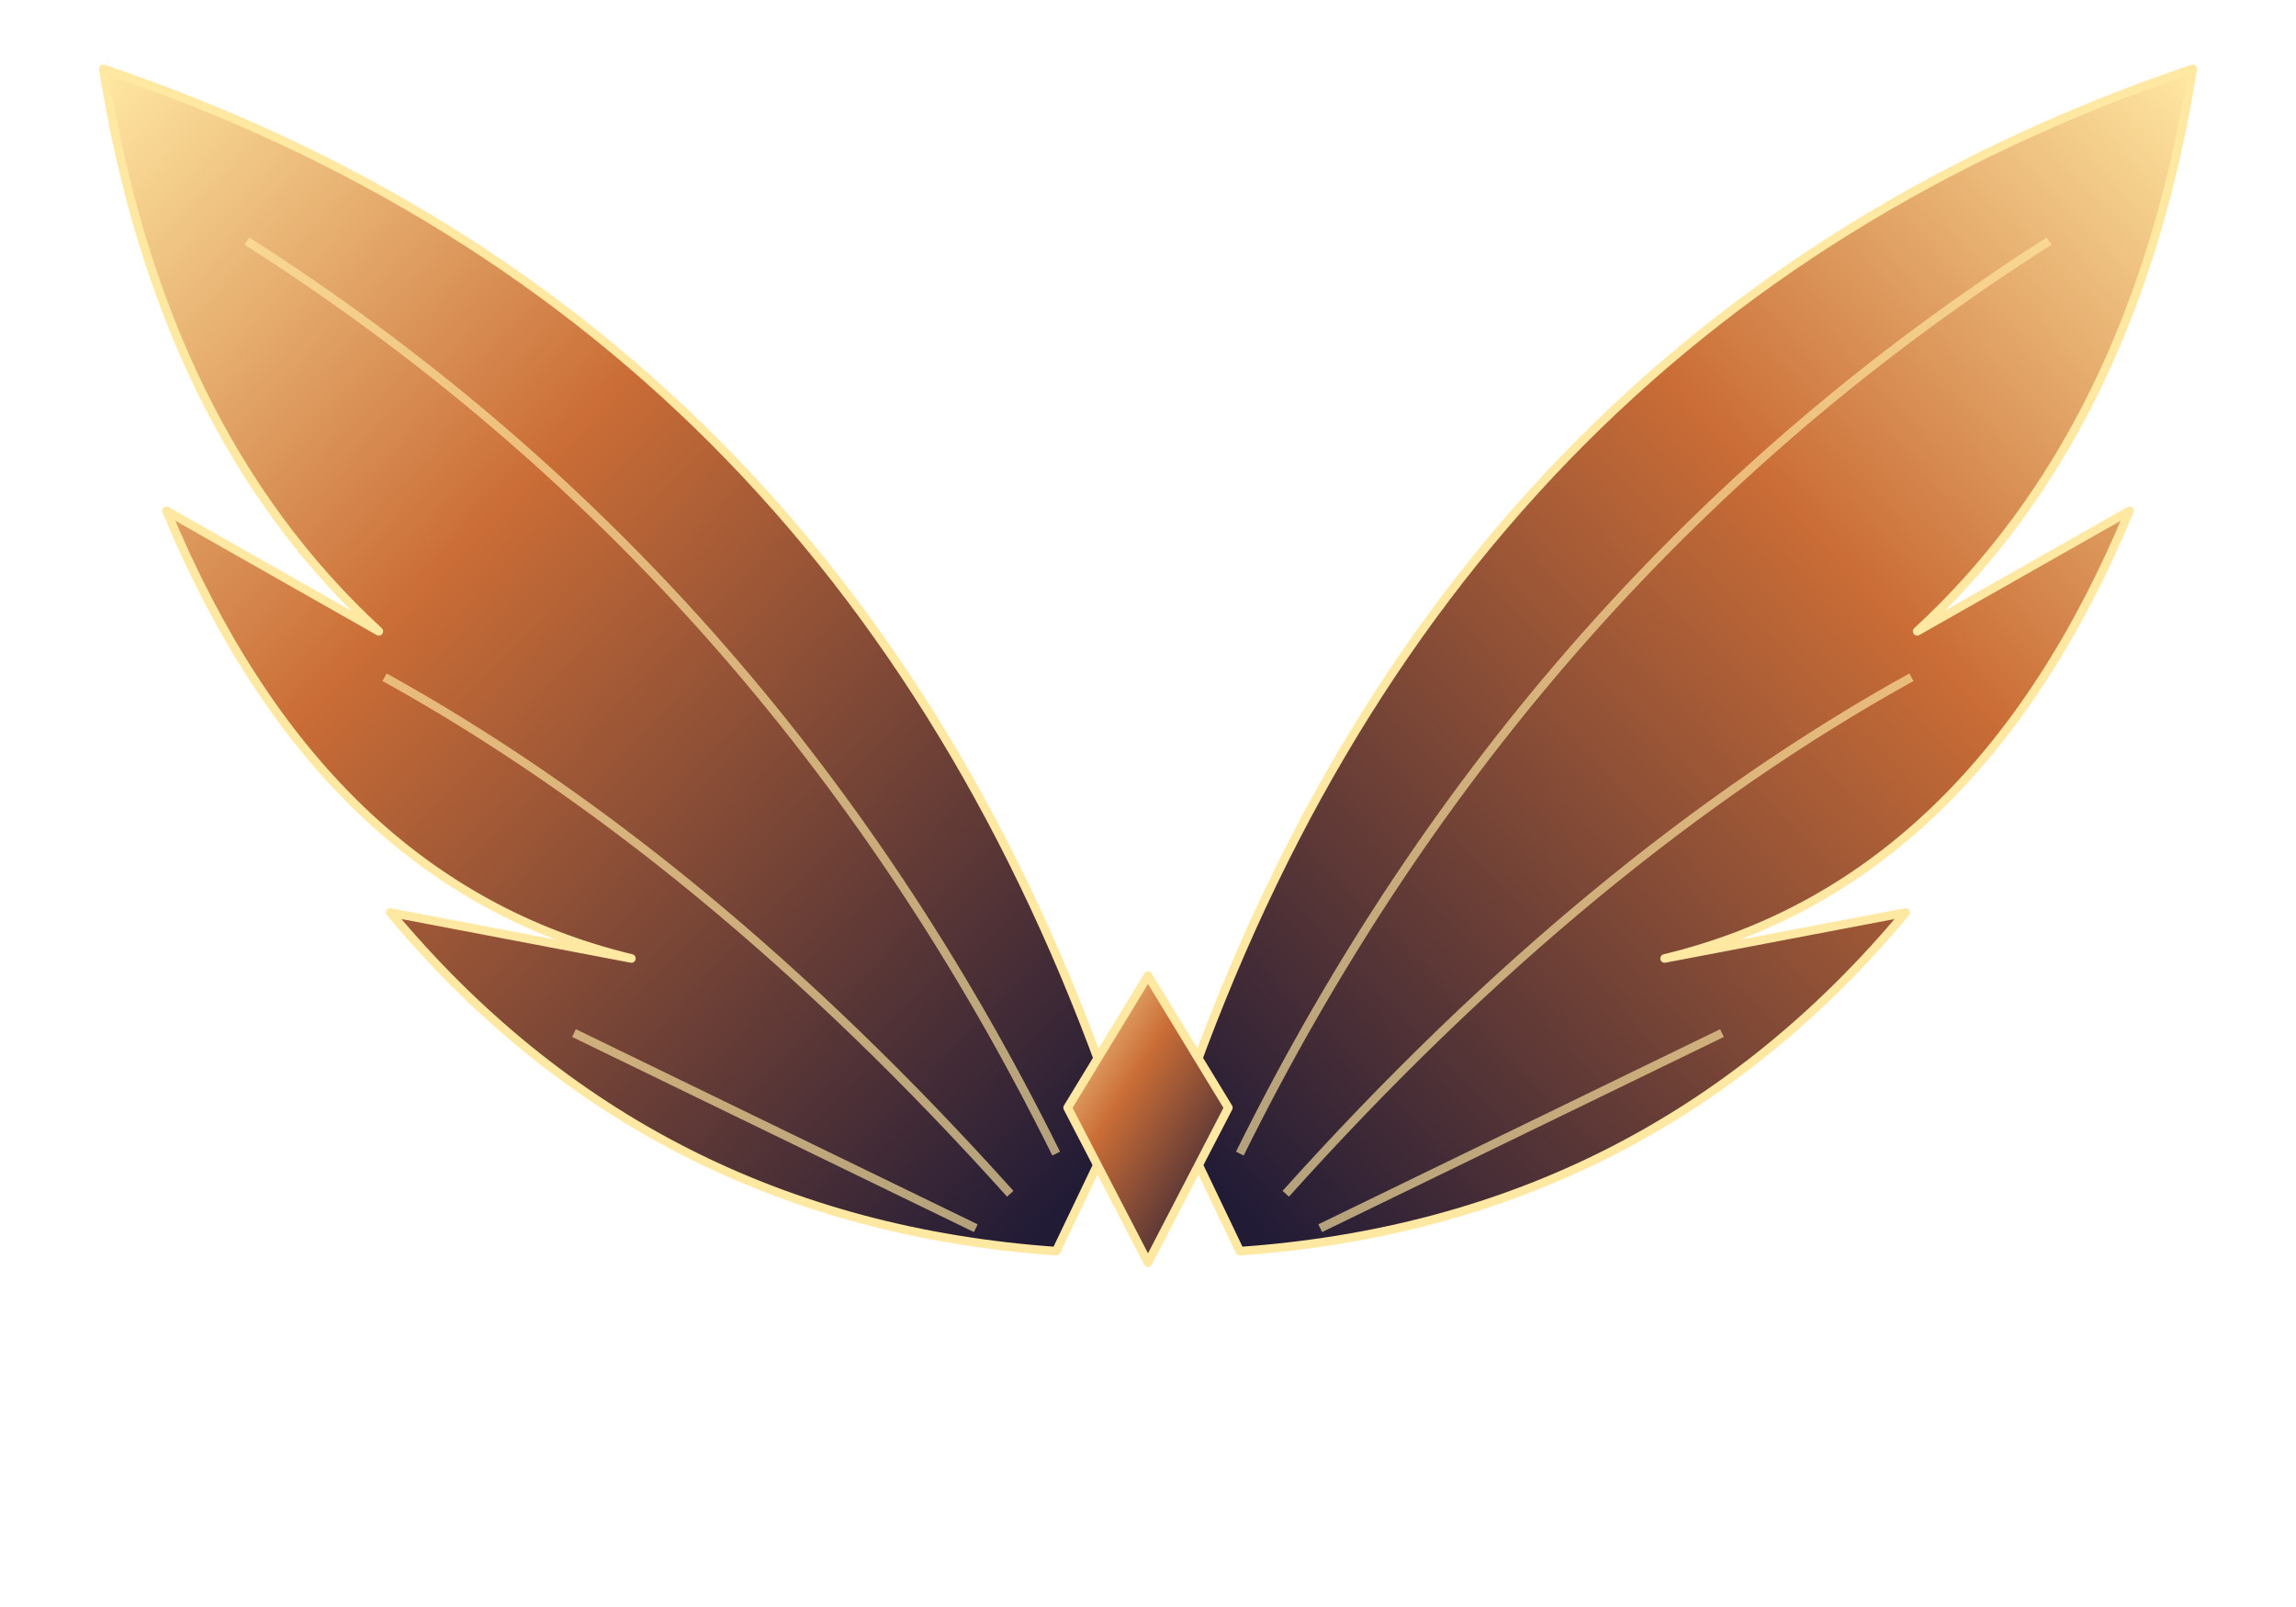
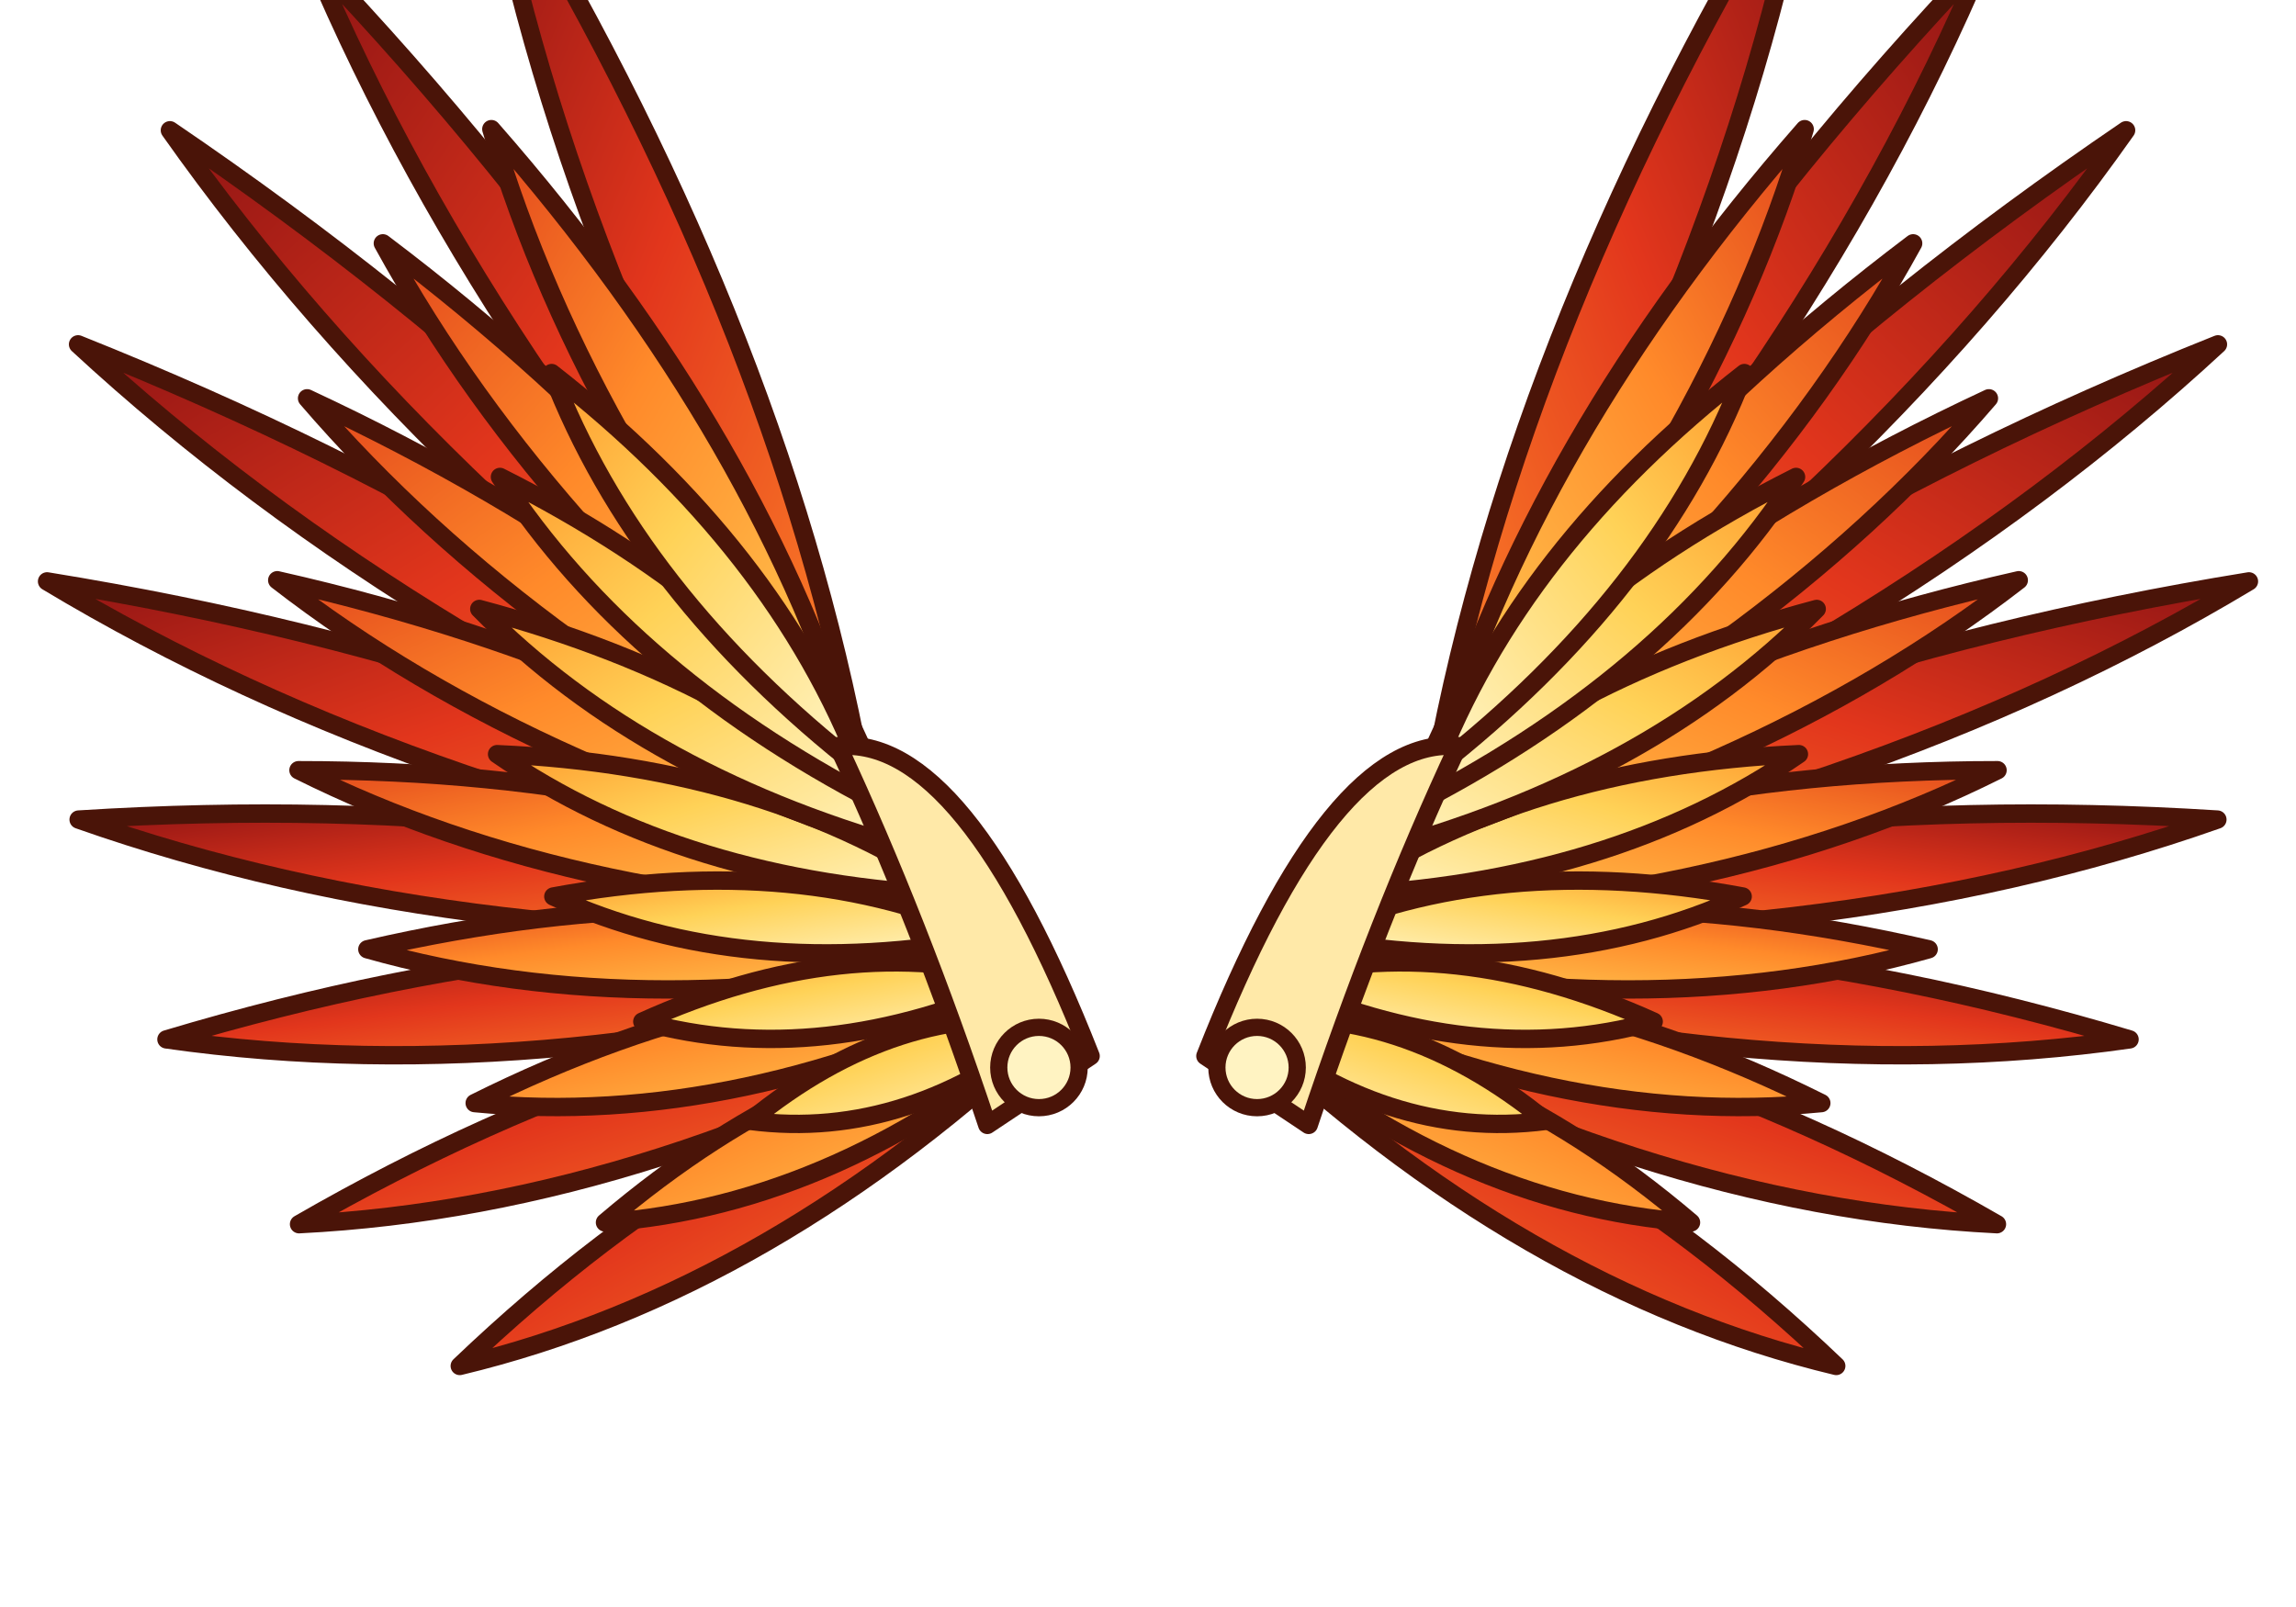
<svg xmlns="http://www.w3.org/2000/svg" viewBox="0 0 400 280">
  <defs>
-     <linearGradient id="f" x2=".9" y2="1">
-       <stop stop-color="#ffe8a2" />
-       <stop offset=".4" stop-color="#ca6d36" />
-       <stop offset="1" stop-color="#211b36" />
+     <linearGradient id="o" x1="1" y1="1" x2="0" y2="0">
+       <stop stop-color="#ff8a2a" />
+       <stop offset=".55" stop-color="#e2361c" />
+       <stop offset="1" stop-color="#8f1414" />
+     </linearGradient>
+     <linearGradient id="p" x1="1" y1="1" x2="0" y2="0">
+       <stop stop-color="#ffd257" />
+       <stop offset=".6" stop-color="#ff8a2a" />
+       <stop offset="1" stop-color="#e2461c" />
+     </linearGradient>
+     <linearGradient id="q" x1="1" y1="1" x2="0" y2="0">
+       <stop stop-color="#fff6c9" />
+       <stop offset=".6" stop-color="#ffd257" />
+       <stop offset="1" stop-color="#ff9b2e" />
    </linearGradient>
  </defs>
-   <g fill="url(#f)" stroke="#ffe8a2" stroke-width="1.5" stroke-linejoin="round">
-     <g id="w">
-       <path d="M195 195Q148 56 18 12Q28 75 66 110L29 89Q56 154 110 167L68 159Q113 213 184 218Z" />
-       <path d="M184 201Q134 100 43 42M176 208Q123 149 67 118M170 214L100 180" fill="none" opacity=".65" />
-     </g>
-     <use href="#w" transform="translate(400) scale(-1 1)" />
-     <path d="M200 170L214 193L200 220L186 193Z" />
+   <g id="w" stroke-linejoin="round">
+     <path d="M184.0 178.0 Q129.2 191.1 80.1 238.0 Q134.8 224.9 184.0 178.0Z" fill="url(#o)" stroke="#4a1408" stroke-width="3.2" />
+     <path d="M179.8 172.5 Q117.5 175.6 52.1 213.3 Q114.4 210.2 179.8 172.5Z" fill="url(#o)" stroke="#4a1408" stroke-width="3.2" />
+     <path d="M175.5 167.0 Q108.1 157.4 29.0 181.1 Q96.5 190.7 175.5 167.0Z" fill="url(#o)" stroke="#4a1408" stroke-width="3.2" />
+     <path d="M171.2 161.5 Q102.2 137.2 13.7 142.8 Q82.7 167.1 171.2 161.5Z" fill="url(#o)" stroke="#4a1408" stroke-width="3.2" />
+     <path d="M167.0 156.0 Q100.7 116.3 8.2 101.3 Q74.4 141.1 167.0 156.0Z" fill="url(#o)" stroke="#4a1408" stroke-width="3.2" />
+     <path d="M162.8 150.5 Q104.0 96.1 13.6 60.0 Q72.4 114.4 162.8 150.5Z" fill="url(#o)" stroke="#4a1408" stroke-width="3.2" />
+     <path d="M158.5 145.0 Q111.5 78.4 29.6 22.7 Q76.6 89.3 158.5 145.0Z" fill="url(#o)" stroke="#4a1408" stroke-width="3.2" />
+     <path d="M154.2 139.5 Q122.5 64.5 54.4 -7.2 Q86.1 67.8 154.2 139.5Z" fill="url(#o)" stroke="#4a1408" stroke-width="3.2" />
+     <path d="M150.0 134.0 Q135.5 55.4 84.8 -27.3 Q99.3 51.3 150.0 134.0Z" fill="url(#o)" stroke="#4a1408" stroke-width="3.2" />
+     <path d="M184.0 178.0 Q143.0 181.0 105.4 213.0 Q146.5 210.0 184.0 178.0Z" fill="url(#p)" stroke="#4a1408" stroke-width="3.2" />
+     <path d="M179.1 171.7 Q132.8 167.2 82.7 192.2 Q129.0 196.7 179.1 171.7Z" fill="url(#p)" stroke="#4a1408" stroke-width="3.2" />
+     <path d="M174.3 165.4 Q124.7 151.4 64.0 165.4 Q113.6 179.4 174.3 165.4Z" fill="url(#p)" stroke="#4a1408" stroke-width="3.2" />
+     <path d="M169.4 159.1 Q119.5 134.2 52.0 134.2 Q101.9 159.1 169.4 159.1Z" fill="url(#p)" stroke="#4a1408" stroke-width="3.2" />
+     <path d="M164.6 152.9 Q117.9 116.8 48.3 101.1 Q94.9 137.2 164.6 152.9Z" fill="url(#p)" stroke="#4a1408" stroke-width="3.2" />
+     <path d="M159.7 146.6 Q120.2 100.5 53.5 69.4 Q93.1 115.5 159.7 146.6Z" fill="url(#p)" stroke="#4a1408" stroke-width="3.2" />
+     <path d="M154.9 140.3 Q125.6 86.9 66.7 42.4 Q96.0 95.8 154.9 140.3Z" fill="url(#p)" stroke="#4a1408" stroke-width="3.2" />
+     <path d="M150.0 134.0 Q133.2 76.8 85.6 22.5 Q102.5 79.7 150.0 134.0Z" fill="url(#p)" stroke="#4a1408" stroke-width="3.2" />
+     <path d="M184.0 178.0 Q156.3 174.4 130.7 195.3 Q158.4 198.9 184.0 178.0Z" fill="url(#q)" stroke="#4a1408" stroke-width="3.2" />
+     <path d="M178.3 170.7 Q147.1 162.1 111.9 178.0 Q143.1 186.6 178.3 170.7Z" fill="url(#q)" stroke="#4a1408" stroke-width="3.2" />
+     <path d="M172.7 163.3 Q139.5 148.2 96.4 156.2 Q129.6 171.4 172.7 163.3Z" fill="url(#q)" stroke="#4a1408" stroke-width="3.2" />
+     <path d="M167.0 156.0 Q134.3 133.5 86.6 131.4 Q119.2 153.9 167.0 156.0Z" fill="url(#q)" stroke="#4a1408" stroke-width="3.2" />
+     <path d="M161.3 148.7 Q132.0 119.0 83.5 106.1 Q112.7 135.8 161.3 148.7Z" fill="url(#q)" stroke="#4a1408" stroke-width="3.2" />
+     <path d="M155.7 141.3 Q132.6 106.0 87.1 83.1 Q110.2 118.5 155.7 141.3Z" fill="url(#q)" stroke="#4a1408" stroke-width="3.2" />
+     <path d="M150.0 134.0 Q135.2 95.5 96.1 65.0 Q110.9 103.4 150.0 134.0Z" fill="url(#q)" stroke="#4a1408" stroke-width="3.2" />
+     <path d="M190 184 Q168 128 146 130 Q160 160 172 196 Z" fill="#ffe9a8" stroke="#4a1408" stroke-width="3.2" />
+     <circle cx="181" cy="186" r="7" fill="#fff3c2" stroke="#4a1408" stroke-width="3" />
  </g>
+   <use href="#w" transform="translate(400) scale(-1 1)" />
</svg>
